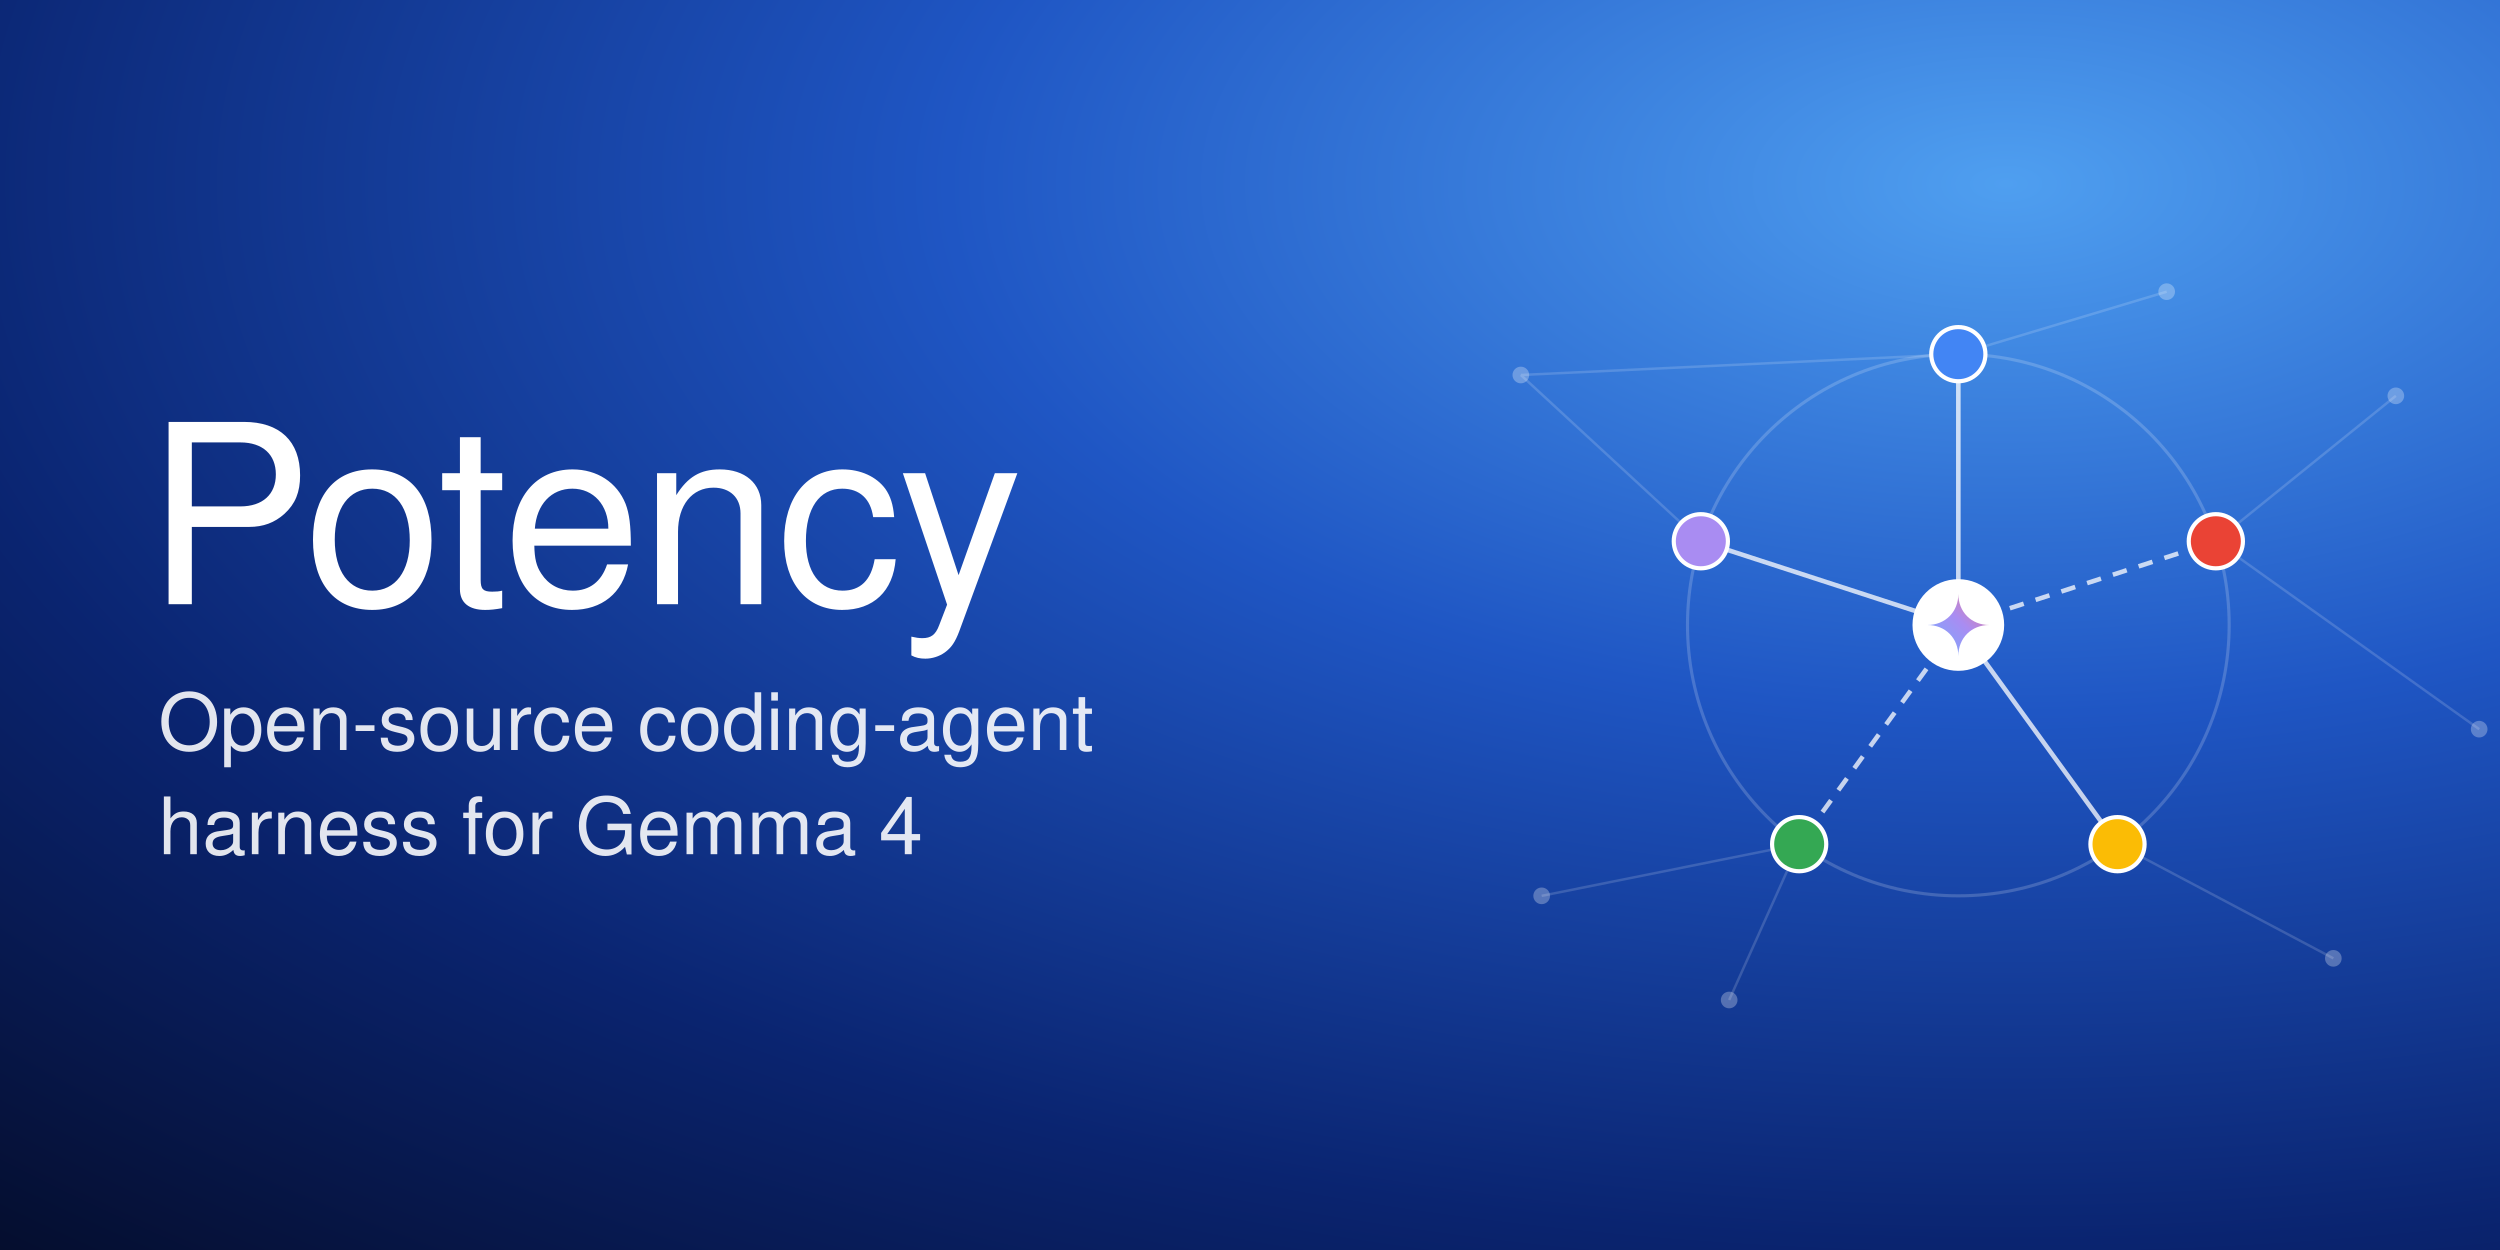
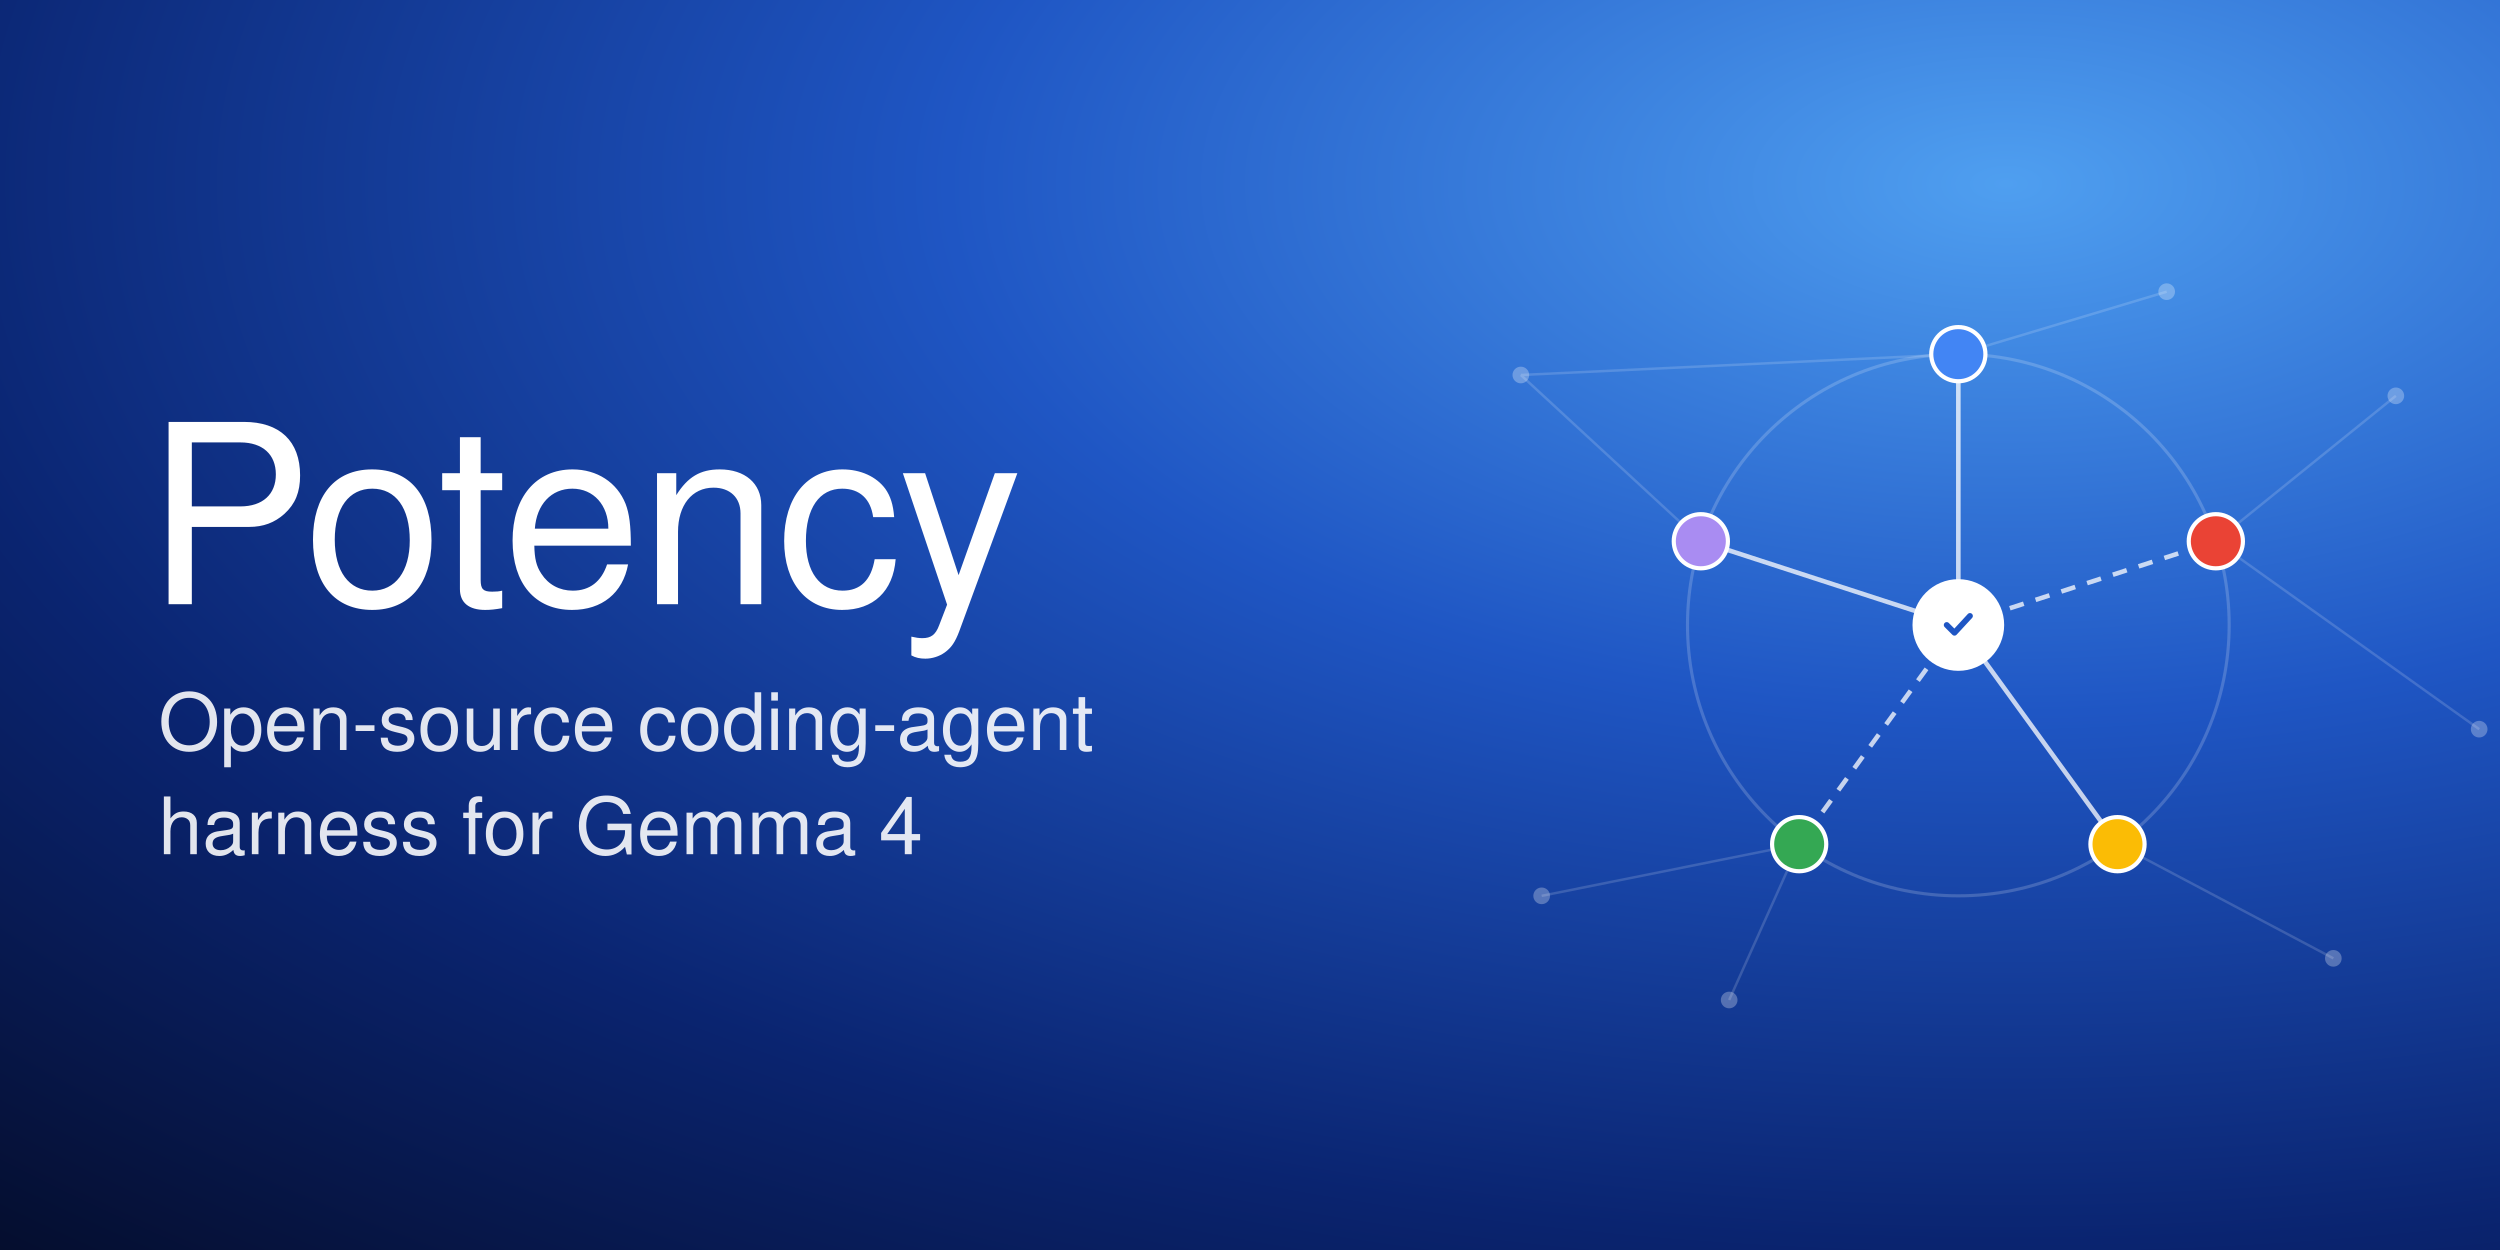
<svg xmlns="http://www.w3.org/2000/svg" width="560" height="280" viewBox="0 0 1200 600">
  <defs>
    <radialGradient id="bg" cx="0.8" cy="0.15" r="1.2">
      <stop offset="0" stop-color="#4f9ff0" />
      <stop offset="0.35" stop-color="#1f56c4" />
      <stop offset="0.7" stop-color="#0a2470" />
      <stop offset="1" stop-color="#040b26" />
    </radialGradient>
    <linearGradient id="gem" x1="0" y1="1" x2="1" y2="0">
      <stop offset="0" stop-color="#6FB0FF" />
      <stop offset="0.55" stop-color="#A98CF2" />
      <stop offset="1" stop-color="#F07C8A" />
    </linearGradient>
  </defs>
  <rect width="1200" height="600" fill="url(#bg)" />
  <g transform="translate(40 100)">
    <g stroke="#ffffff" stroke-opacity="0.16" stroke-width="1.2" fill="none">
      <path d="M900 70 L1000 40 M1023.6 159.8 L1110 90 M1023.6 159.8 L1150 250 M976.4 305.2 L1080 360 M823.6 305.2 L790 380 M823.6 305.2 L700 330 M776.4 159.8 L690 80 M900 70 L690 80" />
    </g>
    <g fill="#ffffff" fill-opacity="0.28">
      <circle cx="1000" cy="40" r="4" />
      <circle cx="1110" cy="90" r="4" />
      <circle cx="1150" cy="250" r="4" />
      <circle cx="1080" cy="360" r="4" />
      <circle cx="790" cy="380" r="4" />
      <circle cx="700" cy="330" r="4" />
      <circle cx="690" cy="80" r="4" />
    </g>
    <g stroke="#ffffff" stroke-width="2.2" stroke-opacity="0.75" fill="none">
      <line x1="900" y1="200" x2="900" y2="70" />
      <line x1="900" y1="200" x2="976.4" y2="305.2" />
      <line x1="900" y1="200" x2="776.4" y2="159.8" />
      <line x1="900" y1="200" x2="1023.6" y2="159.8" stroke-dasharray="7 6" />
      <line x1="900" y1="200" x2="823.6" y2="305.2" stroke-dasharray="7 6" />
    </g>
    <circle cx="900" cy="200" r="130" fill="none" stroke="#ffffff" stroke-opacity="0.18" stroke-width="1.5" />
    <g stroke="#ffffff" stroke-width="2">
      <circle cx="900" cy="70" r="13" fill="#4285F4" />
      <circle cx="1023.6" cy="159.8" r="13" fill="#EA4335" />
      <circle cx="976.4" cy="305.2" r="13" fill="#FBBC05" />
      <circle cx="823.6" cy="305.2" r="13" fill="#34A853" />
      <circle cx="776.4" cy="159.8" r="13" fill="#A98CF2" />
    </g>
    <circle cx="900" cy="200" r="22" fill="#ffffff" />
-     <path transform="translate(900 200) scale(0.62)" d="M0,-24 C0,-10.1 10.1,0 24,0 C10.1,0 0,10.1 0,24 C0,10.1 -10.1,0 -24,0 C-10.1,0 0,-10.1 0,-24 Z" fill="url(#gem)" />
+     <path transform="translate(900 200) scale(0.62)" d="M-9,0 L-3,6 L9,-7" fill="none" stroke="#1F56C4" stroke-width="4.5" stroke-linecap="round" stroke-linejoin="round" />
  </g>
  <g font-family="'Google Sans', 'Product Sans', 'Helvetica Neue', Helvetica, Arial, sans-serif" fill="#ffffff">
    <text x="70" y="290" font-size="120" font-weight="500" letter-spacing="-1">Potency</text>
    <text x="76" y="360" font-size="38" fill-opacity="0.88">Open-source coding-agent</text>
    <text x="76" y="410" font-size="38" fill-opacity="0.88">harness for Gemma 4</text>
  </g>
</svg>
